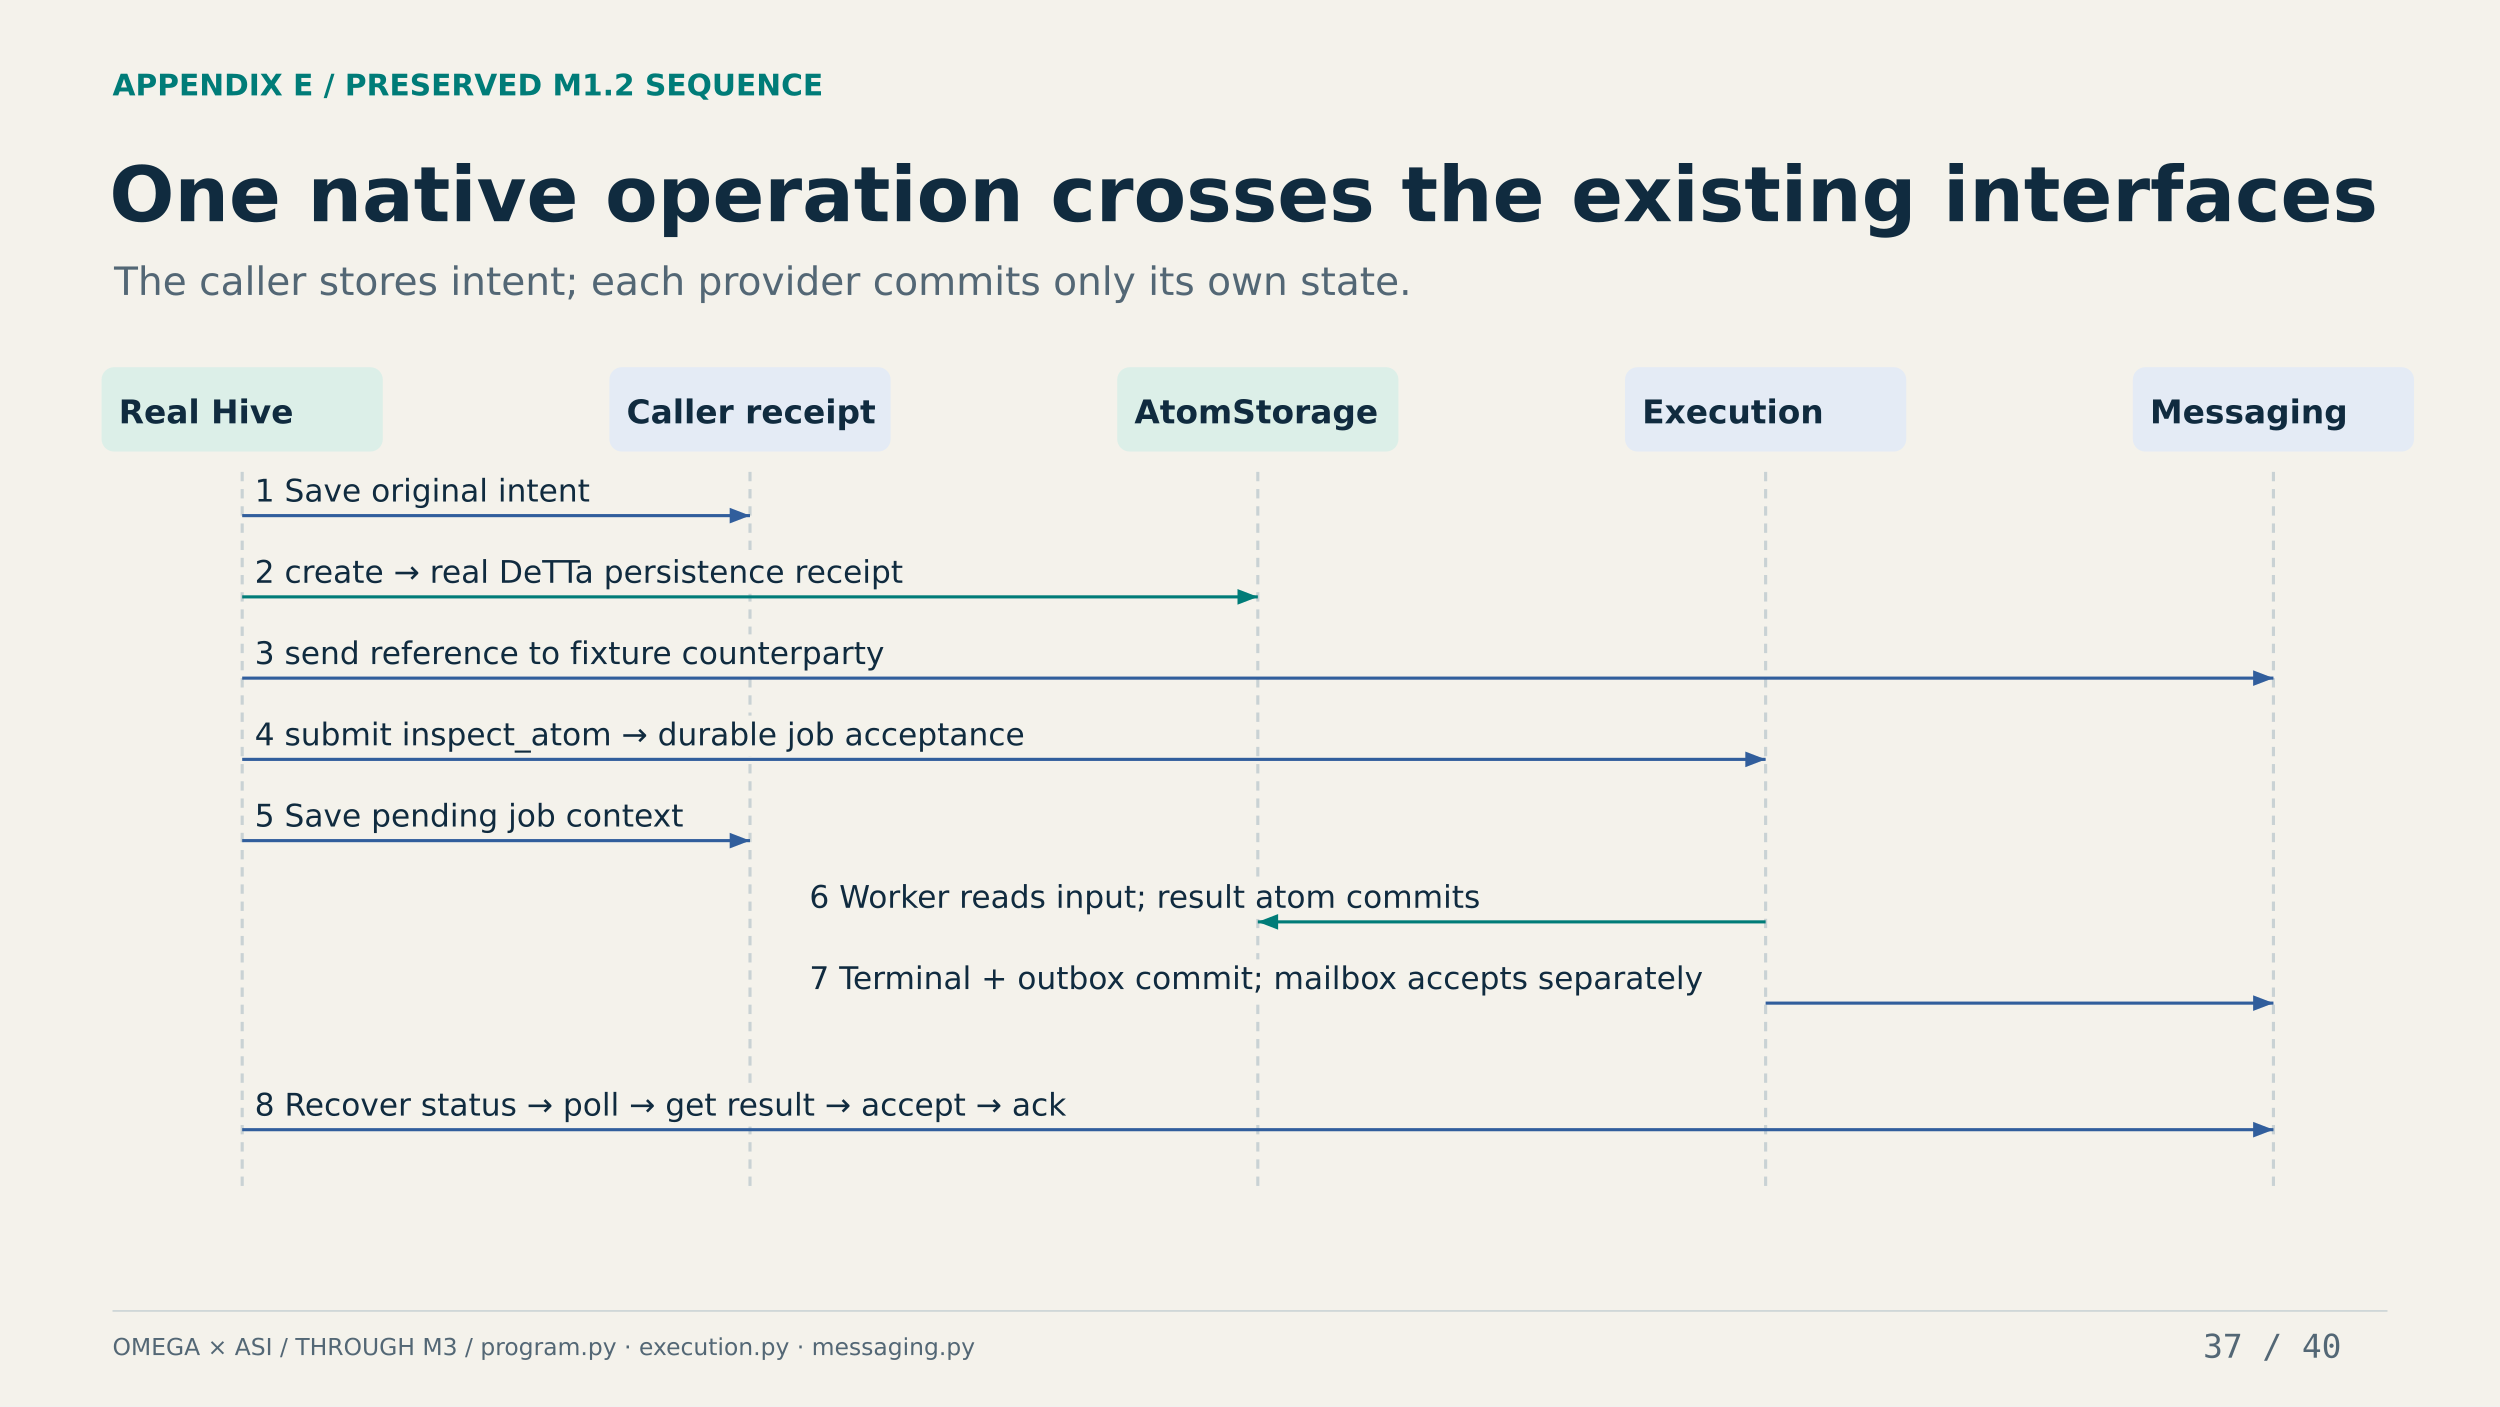
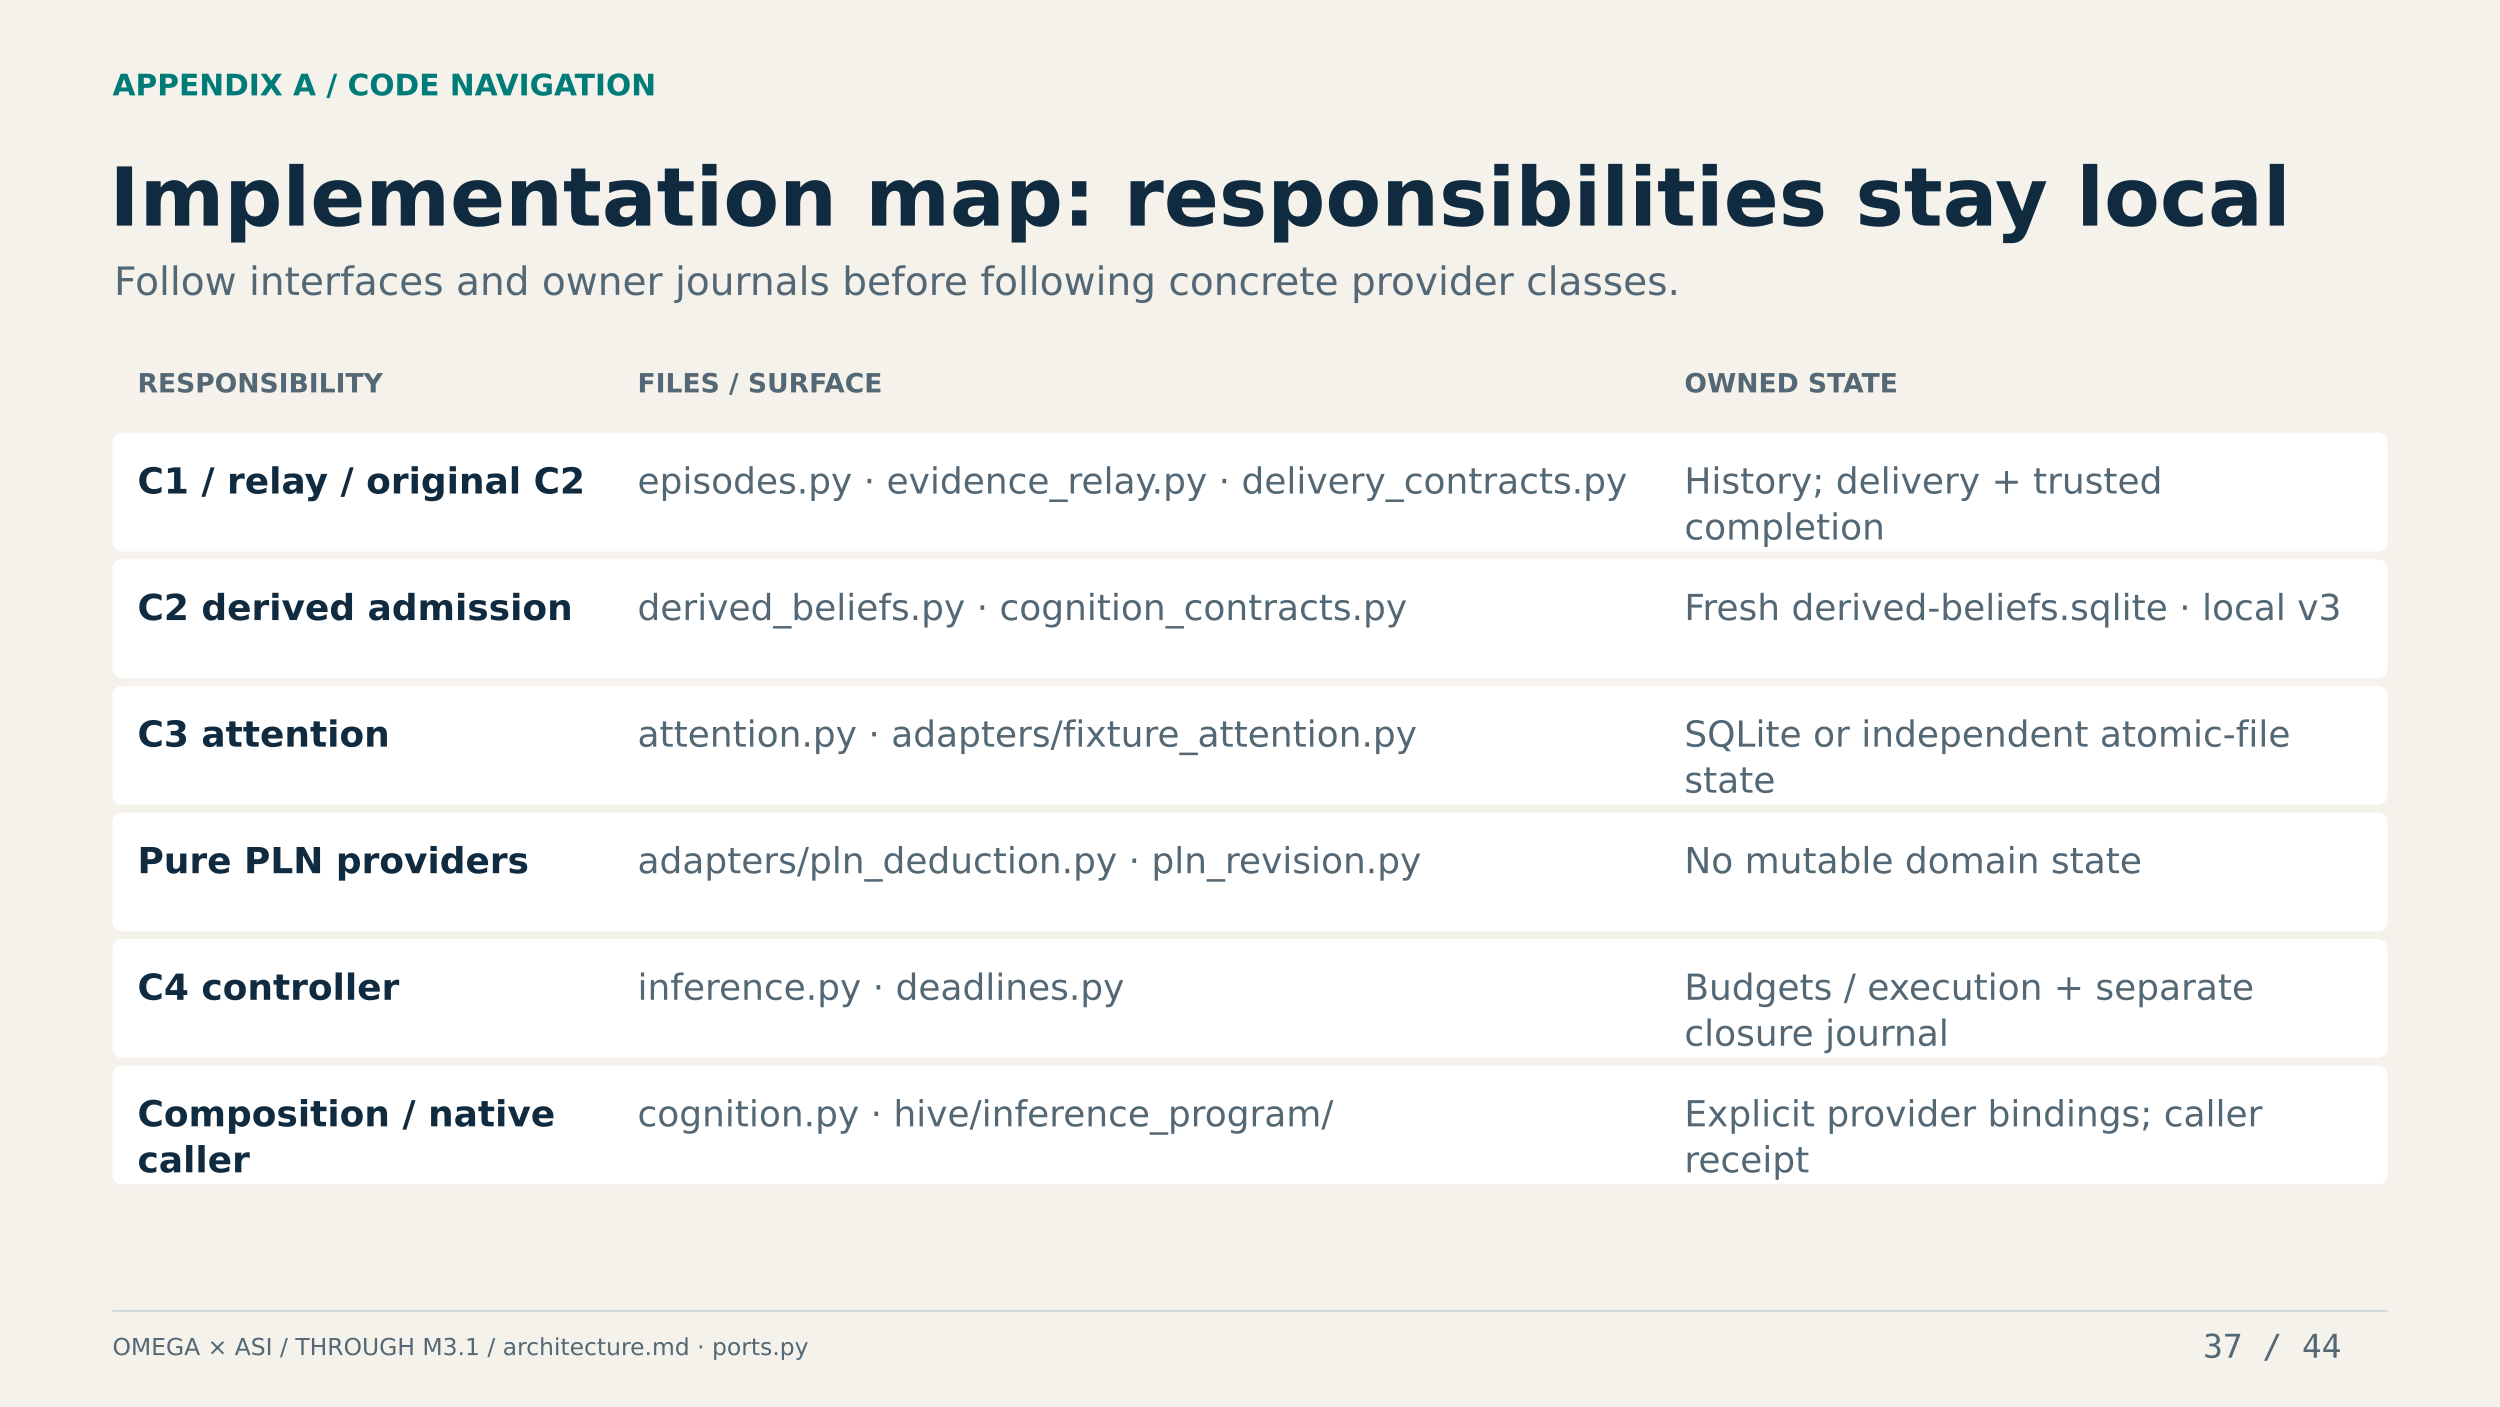
<svg xmlns="http://www.w3.org/2000/svg" width="1600" height="900" viewBox="0 0 1600 900" role="img" aria-labelledby="title desc">
  <rect width="1600" height="900" fill="#F4F2EB" />
-   <text x="72" y="61.05" font-family="DejaVu Sans" font-size="19" font-weight="700" fill="#007C78">APPENDIX E / PRESERVED M1.2 SEQUENCE</text>
-   <text x="70" y="141.55" font-family="DejaVu Sans" font-size="49" font-weight="700" fill="#102B3F">One native operation crosses the existing interfaces</text>
-   <text x="73" y="188.75" font-family="DejaVu Sans" font-size="25" font-weight="400" fill="#536775">The caller stores intent; each provider commits only its own state.</text>
-   <rect x="65" y="235" width="180" height="54" rx="8" fill="#DCEFE8" />
-   <text x="76" y="270.95" font-family="DejaVu Sans" font-size="21" font-weight="700" fill="#102B3F">Real Hive</text>
-   <line x1="155" y1="302" x2="155" y2="760" stroke="#C9D2D4" stroke-width="2" stroke-dasharray="6 5" />
-   <rect x="390" y="235" width="180" height="54" rx="8" fill="#E4EBF5" />
-   <text x="401" y="270.95" font-family="DejaVu Sans" font-size="21" font-weight="700" fill="#102B3F">Caller receipt</text>
-   <line x1="480" y1="302" x2="480" y2="760" stroke="#C9D2D4" stroke-width="2" stroke-dasharray="6 5" />
-   <rect x="715" y="235" width="180" height="54" rx="8" fill="#DCEFE8" />
-   <text x="726" y="270.95" font-family="DejaVu Sans" font-size="21" font-weight="700" fill="#102B3F">AtomStorage</text>
-   <line x1="805" y1="302" x2="805" y2="760" stroke="#C9D2D4" stroke-width="2" stroke-dasharray="6 5" />
-   <rect x="1040" y="235" width="180" height="54" rx="8" fill="#E4EBF5" />
-   <text x="1051" y="270.95" font-family="DejaVu Sans" font-size="21" font-weight="700" fill="#102B3F">Execution</text>
-   <line x1="1130" y1="302" x2="1130" y2="760" stroke="#C9D2D4" stroke-width="2" stroke-dasharray="6 5" />
-   <rect x="1365" y="235" width="180" height="54" rx="8" fill="#E4EBF5" />
-   <text x="1376" y="270.95" font-family="DejaVu Sans" font-size="21" font-weight="700" fill="#102B3F">Messaging</text>
-   <line x1="1455" y1="302" x2="1455" y2="760" stroke="#C9D2D4" stroke-width="2" stroke-dasharray="6 5" />
-   <rect x="159" y="302" width="232.898" height="26" rx="0" fill="#F4F2EB" />
-   <text x="163" y="321.0" font-family="DejaVu Sans" font-size="20" font-weight="400" fill="#102B3F">1 Save original intent</text>
-   <line x1="155" y1="330" x2="480" y2="330" stroke="#315E9C" stroke-width="2" />
-   <polygon points="480,330 467.0,325.0 467.0,335.0" fill="#315E9C" />
-   <rect x="159" y="354" width="438.309" height="26" rx="0" fill="#F4F2EB" />
-   <text x="163" y="373.0" font-family="DejaVu Sans" font-size="20" font-weight="400" fill="#102B3F">2 create → real DeTTa persistence receipt</text>
-   <line x1="155" y1="382" x2="805" y2="382" stroke="#007C78" stroke-width="2" />
-   <polygon points="805,382 792.0,377.0 792.0,387.0" fill="#007C78" />
-   <rect x="159" y="406" width="422.703" height="26" rx="0" fill="#F4F2EB" />
-   <text x="163" y="425.0" font-family="DejaVu Sans" font-size="20" font-weight="400" fill="#102B3F">3 send reference to fixture counterparty</text>
-   <line x1="155" y1="434" x2="1455" y2="434" stroke="#315E9C" stroke-width="2" />
-   <polygon points="1455,434 1442.0,429.0 1442.0,439.0" fill="#315E9C" />
-   <rect x="159" y="458" width="511.18" height="26" rx="0" fill="#F4F2EB" />
-   <text x="163" y="477.0" font-family="DejaVu Sans" font-size="20" font-weight="400" fill="#102B3F">4 submit inspect_atom → durable job acceptance</text>
-   <line x1="155" y1="486" x2="1130" y2="486" stroke="#315E9C" stroke-width="2" />
-   <polygon points="1130,486 1117.0,481.0 1117.0,491.0" fill="#315E9C" />
-   <rect x="159" y="510" width="293.123" height="26" rx="0" fill="#F4F2EB" />
-   <text x="163" y="529.0" font-family="DejaVu Sans" font-size="20" font-weight="400" fill="#102B3F">5 Save pending job context</text>
-   <line x1="155" y1="538" x2="480" y2="538" stroke="#315E9C" stroke-width="2" />
-   <polygon points="480,538 467.0,533.0 467.0,543.0" fill="#315E9C" />
-   <rect x="514" y="562" width="450.506" height="26" rx="0" fill="#F4F2EB" />
-   <text x="518" y="581.0" font-family="DejaVu Sans" font-size="20" font-weight="400" fill="#102B3F">6 Worker reads input; result atom commits</text>
-   <line x1="1130" y1="590" x2="805" y2="590" stroke="#007C78" stroke-width="2" />
-   <polygon points="805,590 818.0,595.0 818.0,585.0" fill="#007C78" />
-   <rect x="514" y="614" width="595.291" height="26" rx="0" fill="#F4F2EB" />
-   <text x="518" y="633.0" font-family="DejaVu Sans" font-size="20" font-weight="400" fill="#102B3F">7 Terminal + outbox commit; mailbox accepts separately</text>
-   <line x1="1130" y1="642" x2="1455" y2="642" stroke="#315E9C" stroke-width="2" />
-   <polygon points="1455,642 1442.0,637.0 1442.0,647.0" fill="#315E9C" />
-   <rect x="159" y="695" width="539.129" height="26" rx="0" fill="#F4F2EB" />
-   <text x="163" y="714.0" font-family="DejaVu Sans" font-size="20" font-weight="400" fill="#102B3F">8 Recover status → poll → get result → accept → ack</text>
-   <line x1="155" y1="723" x2="1455" y2="723" stroke="#315E9C" stroke-width="2" />
-   <polygon points="1455,723 1442.0,718.0 1442.0,728.0" fill="#315E9C" />
+   <text x="72" y="61.05" font-family="DejaVu Sans" font-size="19" font-weight="700" fill="#007C78">APPENDIX A / CODE NAVIGATION</text>
+   <text x="70" y="144.4" font-family="DejaVu Sans" font-size="52" font-weight="700" fill="#102B3F">Implementation map: responsibilities stay local</text>
+   <text x="73" y="188.75" font-family="DejaVu Sans" font-size="25" font-weight="400" fill="#536775">Follow interfaces and owner journals before following concrete provider classes.</text>
+   <text x="88" y="251.15" font-family="DejaVu Sans" font-size="17" font-weight="700" fill="#536775">RESPONSIBILITY</text>
+   <text x="408" y="251.15" font-family="DejaVu Sans" font-size="17" font-weight="700" fill="#536775">FILES / SURFACE</text>
+   <text x="1078" y="251.15" font-family="DejaVu Sans" font-size="17" font-weight="700" fill="#536775">OWNED STATE</text>
+   <rect x="72" y="277" width="1456" height="76" rx="6" fill="#FFFFFF" />
+   <text x="88" y="315.85" font-family="DejaVu Sans" font-size="23" font-weight="700" fill="#102B3F">C1 / relay / original C2</text>
+   <text x="408" y="315.85" font-family="DejaVu Sans" font-size="23" font-weight="400" fill="#536775">episodes.py · evidence_relay.py · delivery_contracts.py</text>
+   <text x="1078" y="315.85" font-family="DejaVu Sans" font-size="23" font-weight="400" fill="#536775">History; delivery + trusted</text>
+   <text x="1078" y="345.29" font-family="DejaVu Sans" font-size="23" font-weight="400" fill="#536775">completion</text>
+   <rect x="72" y="358" width="1456" height="76" rx="6" fill="#FFFFFF" />
+   <text x="88" y="396.85" font-family="DejaVu Sans" font-size="23" font-weight="700" fill="#102B3F">C2 derived admission</text>
+   <text x="408" y="396.85" font-family="DejaVu Sans" font-size="23" font-weight="400" fill="#536775">derived_beliefs.py · cognition_contracts.py</text>
+   <text x="1078" y="396.85" font-family="DejaVu Sans" font-size="23" font-weight="400" fill="#536775">Fresh derived-beliefs.sqlite · local v3</text>
+   <rect x="72" y="439" width="1456" height="76" rx="6" fill="#FFFFFF" />
+   <text x="88" y="477.85" font-family="DejaVu Sans" font-size="23" font-weight="700" fill="#102B3F">C3 attention</text>
+   <text x="408" y="477.85" font-family="DejaVu Sans" font-size="23" font-weight="400" fill="#536775">attention.py · adapters/fixture_attention.py</text>
+   <text x="1078" y="477.85" font-family="DejaVu Sans" font-size="23" font-weight="400" fill="#536775">SQLite or independent atomic-file</text>
+   <text x="1078" y="507.29" font-family="DejaVu Sans" font-size="23" font-weight="400" fill="#536775">state</text>
+   <rect x="72" y="520" width="1456" height="76" rx="6" fill="#FFFFFF" />
+   <text x="88" y="558.85" font-family="DejaVu Sans" font-size="23" font-weight="700" fill="#102B3F">Pure PLN providers</text>
+   <text x="408" y="558.85" font-family="DejaVu Sans" font-size="23" font-weight="400" fill="#536775">adapters/pln_deduction.py · pln_revision.py</text>
+   <text x="1078" y="558.85" font-family="DejaVu Sans" font-size="23" font-weight="400" fill="#536775">No mutable domain state</text>
+   <rect x="72" y="601" width="1456" height="76" rx="6" fill="#FFFFFF" />
+   <text x="88" y="639.85" font-family="DejaVu Sans" font-size="23" font-weight="700" fill="#102B3F">C4 controller</text>
+   <text x="408" y="639.85" font-family="DejaVu Sans" font-size="23" font-weight="400" fill="#536775">inference.py · deadlines.py</text>
+   <text x="1078" y="639.85" font-family="DejaVu Sans" font-size="23" font-weight="400" fill="#536775">Budgets / execution + separate</text>
+   <text x="1078" y="669.29" font-family="DejaVu Sans" font-size="23" font-weight="400" fill="#536775">closure journal</text>
+   <rect x="72" y="682" width="1456" height="76" rx="6" fill="#FFFFFF" />
+   <text x="88" y="720.85" font-family="DejaVu Sans" font-size="23" font-weight="700" fill="#102B3F">Composition / native</text>
+   <text x="88" y="750.29" font-family="DejaVu Sans" font-size="23" font-weight="700" fill="#102B3F">caller</text>
+   <text x="408" y="720.85" font-family="DejaVu Sans" font-size="23" font-weight="400" fill="#536775">cognition.py · hive/inference_program/</text>
+   <text x="1078" y="720.85" font-family="DejaVu Sans" font-size="23" font-weight="400" fill="#536775">Explicit provider bindings; caller</text>
+   <text x="1078" y="750.29" font-family="DejaVu Sans" font-size="23" font-weight="400" fill="#536775">receipt</text>
  <line x1="72" y1="839" x2="1528" y2="839" stroke="#C9D2D4" stroke-width="1" />
-   <text x="72" y="867.25" font-family="DejaVu Sans" font-size="15" font-weight="400" fill="#536775">OMEGA × ASI / THROUGH M3 / program.py · execution.py · messaging.py</text>
-   <text x="1410" y="868.95" font-family="DejaVu Sans Mono" font-size="21" font-weight="400" fill="#536775">37 / 40</text>
+   <text x="72" y="867.25" font-family="DejaVu Sans" font-size="15" font-weight="400" fill="#536775">OMEGA × ASI / THROUGH M3.1 / architecture.md · ports.py</text>
+   <text x="1410" y="868.95" font-family="DejaVu Sans Mono" font-size="21" font-weight="400" fill="#536775">37 / 44</text>
</svg>
